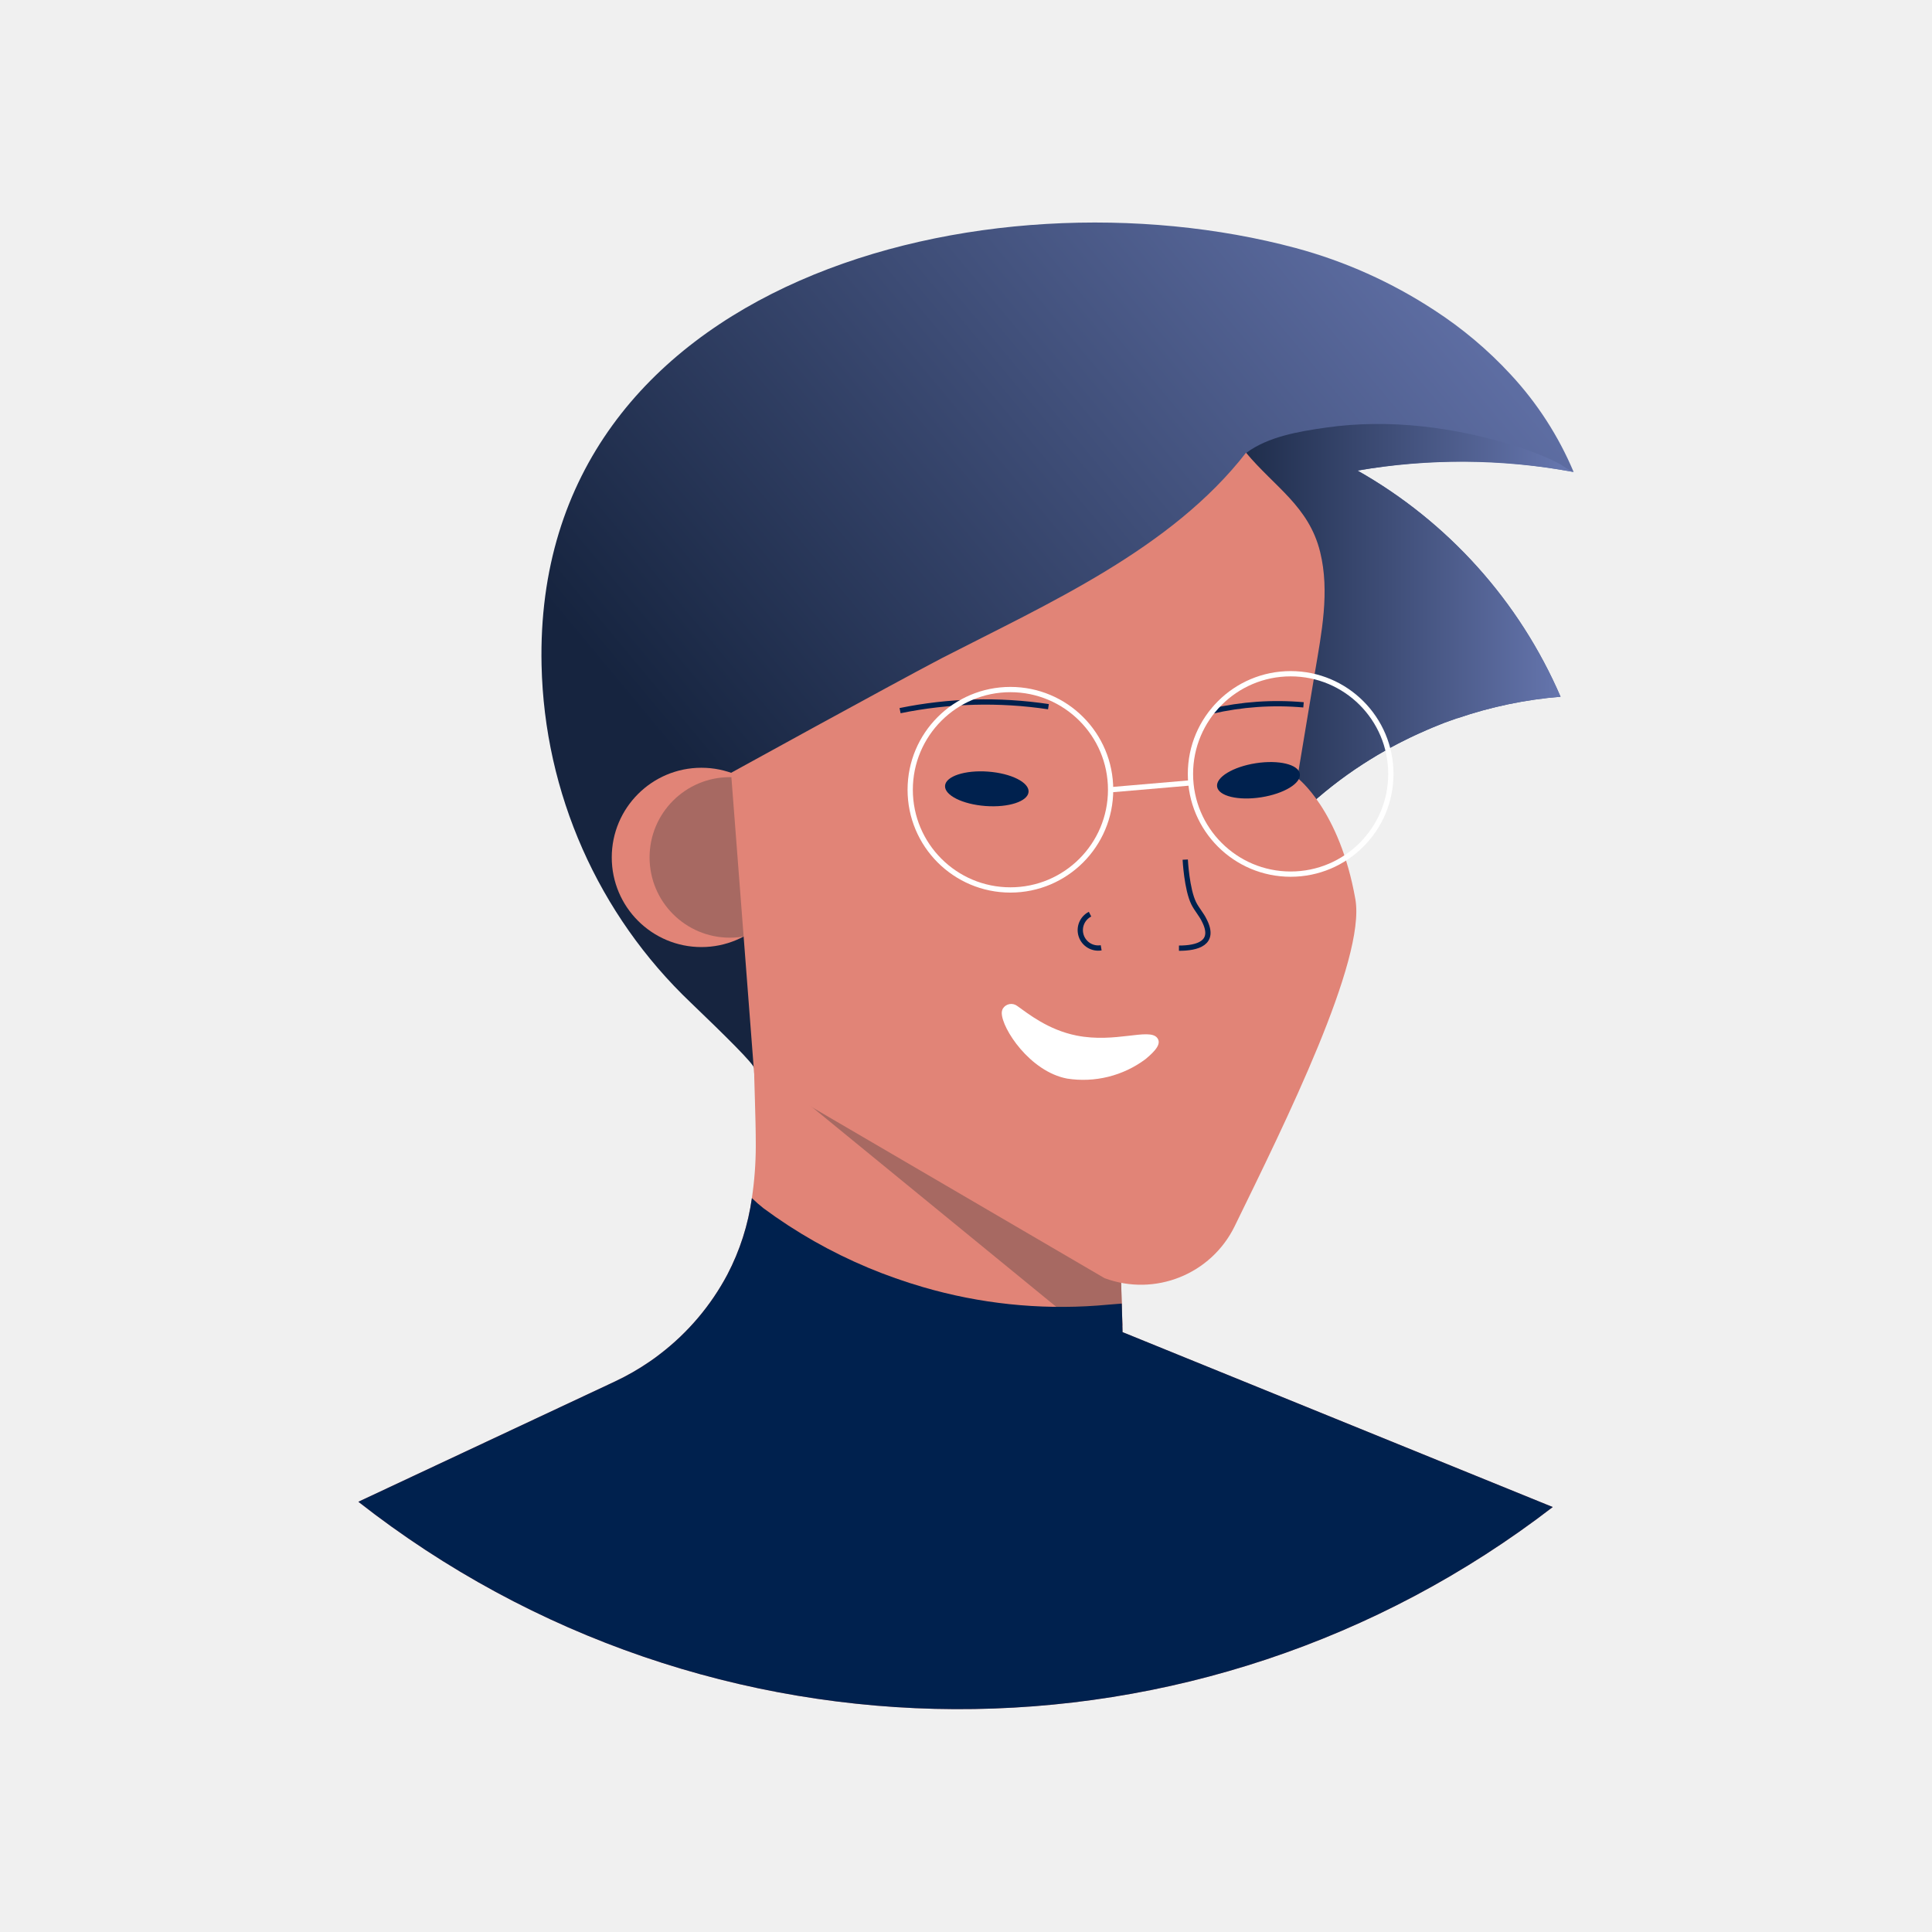
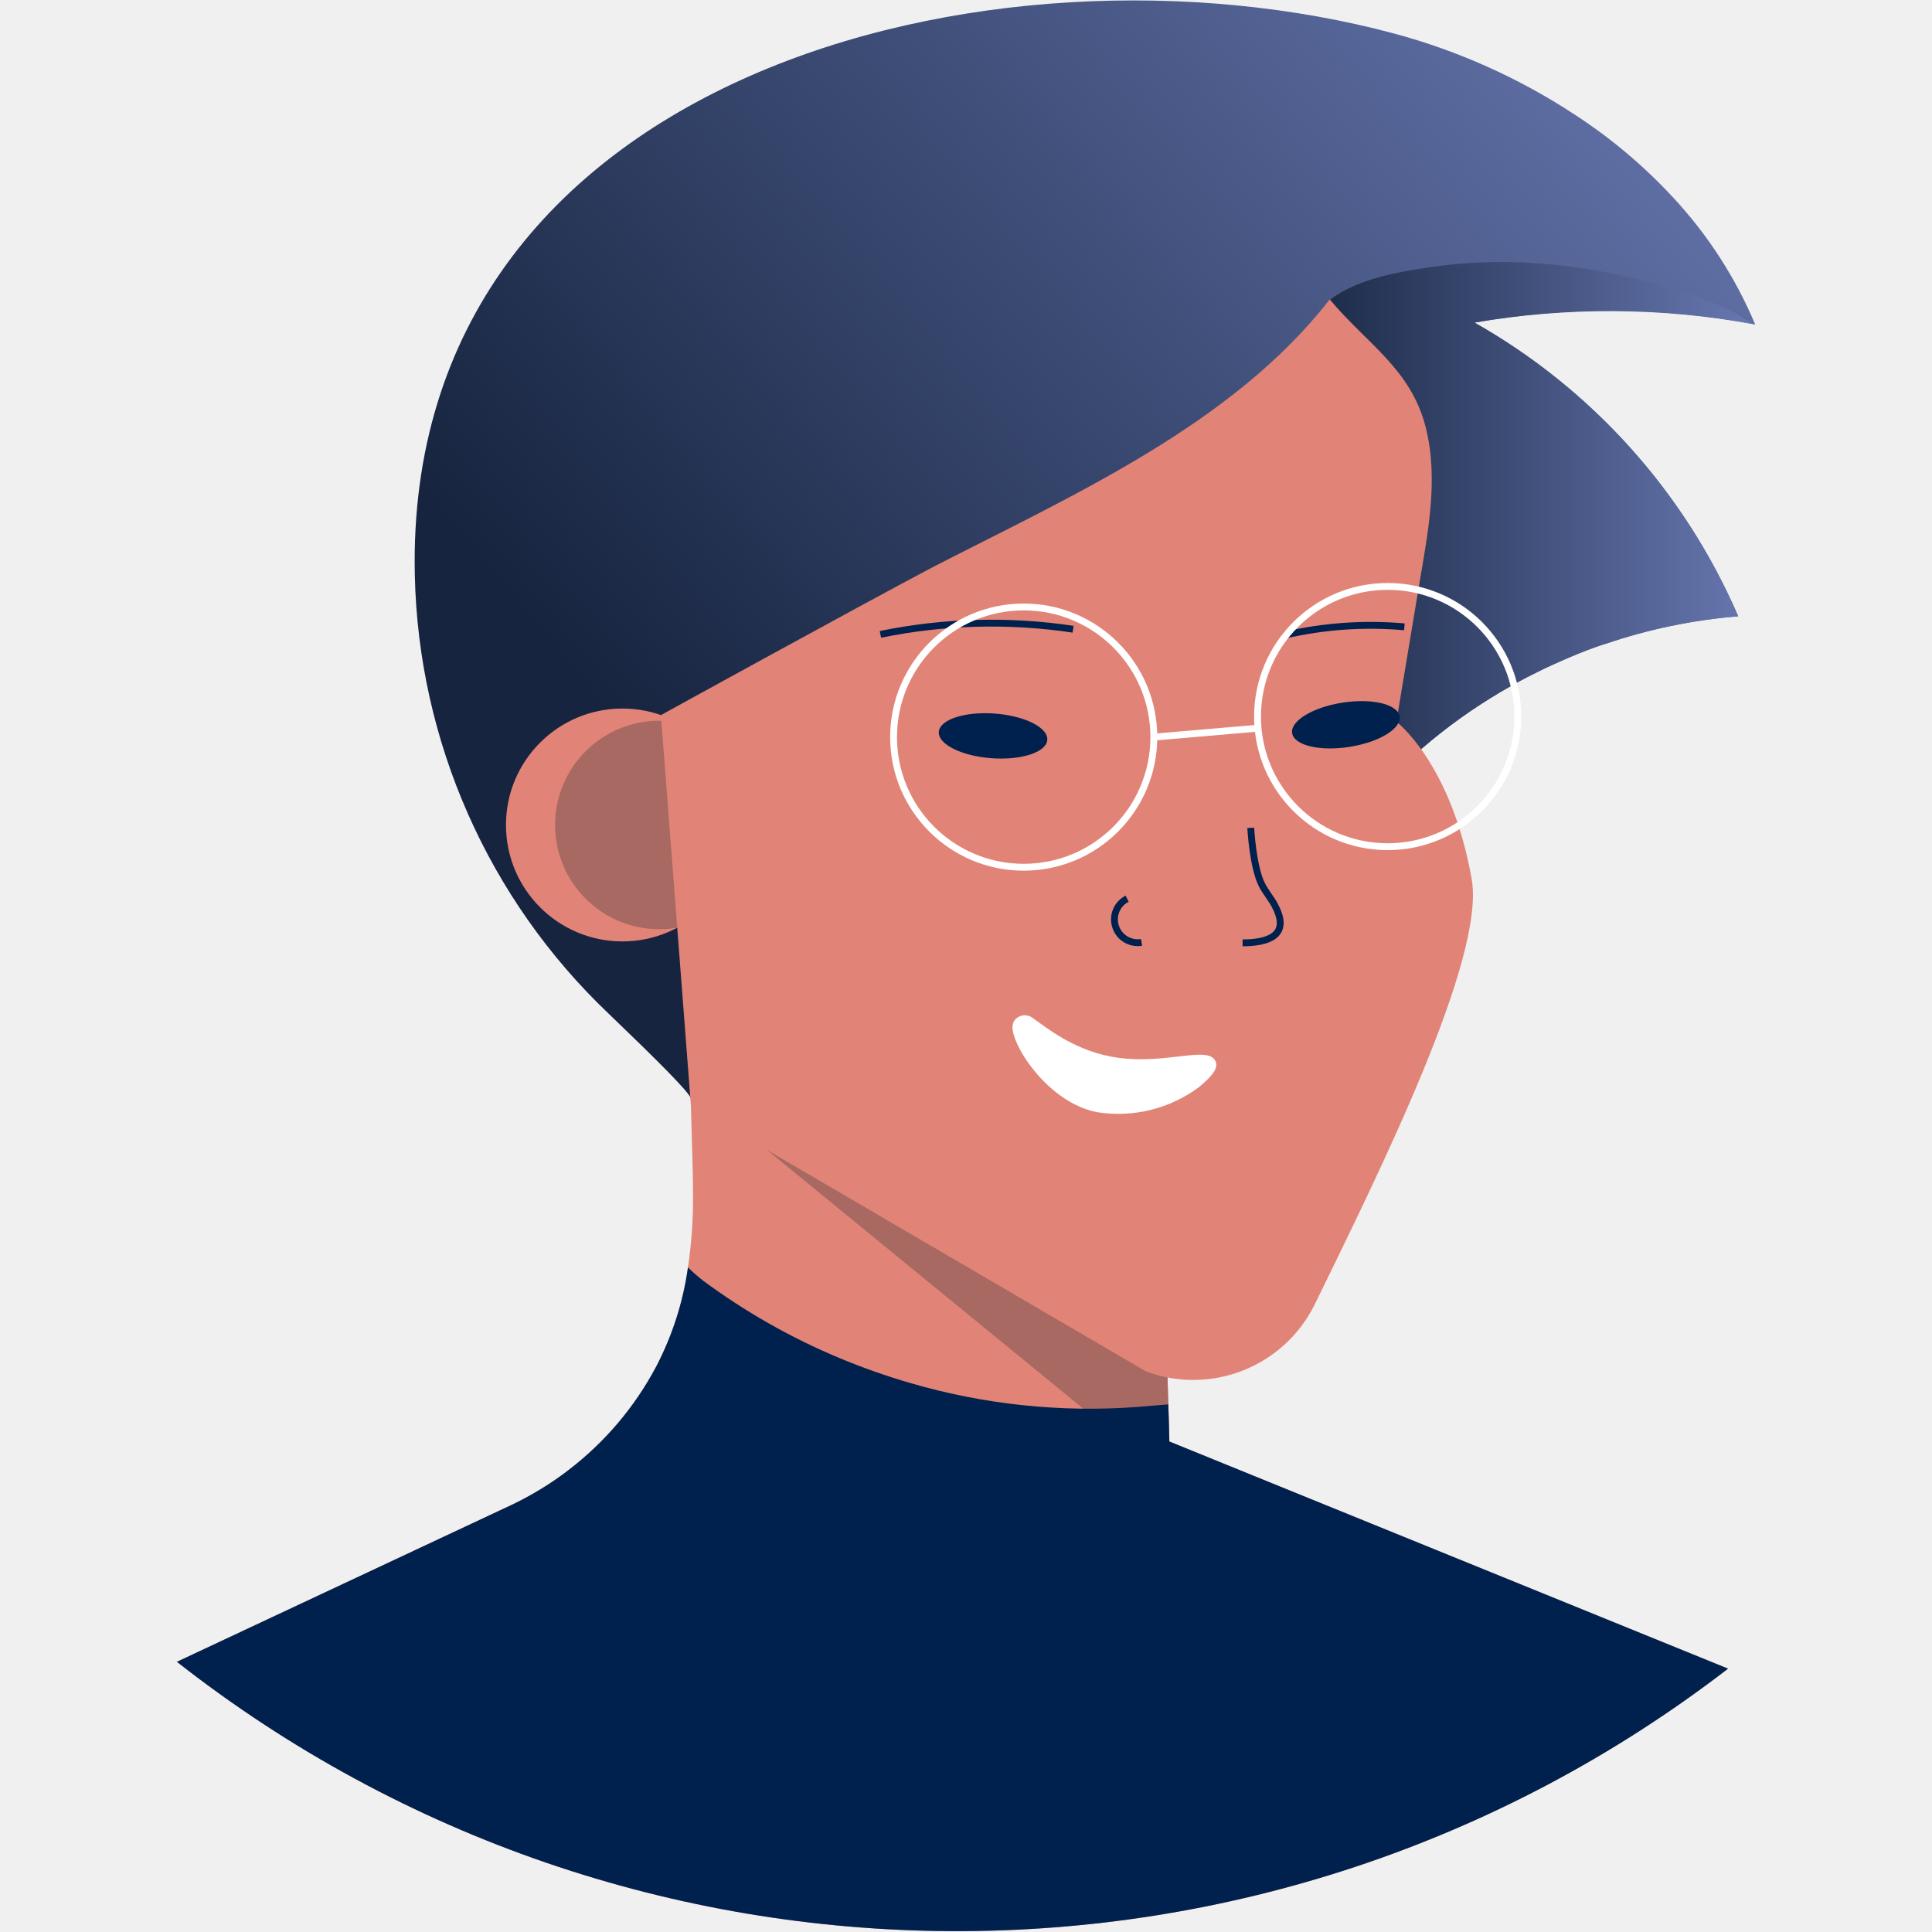
- <svg xmlns="http://www.w3.org/2000/svg" xmlns:xlink="http://www.w3.org/1999/xlink" width="800px" height="800px" viewBox="0 0 366.34 366.34" id="Layer_1" data-name="Layer 1">
+ <svg xmlns="http://www.w3.org/2000/svg" xmlns:xlink="http://www.w3.org/1999/xlink" width="800px" height="800px" viewBox="67.77 42.13 230.79 282.08" id="Layer_1" data-name="Layer 1">
  <defs>
    <style>.cls-1{fill:#e18477;}.cls-2{fill:#a76962;}.cls-3{fill:url(#linear-gradient);}.cls-4{fill:url(#linear-gradient-2);}.cls-5,.cls-7{fill:none;stroke-miterlimit:10;}.cls-5{stroke:#00214e;}.cls-6{fill:#00214e;}.cls-7{stroke:#ffffff;}.cls-8{fill:#ffffff;}</style>
    <linearGradient id="linear-gradient" x1="140.91" y1="159.12" x2="288.5" y2="36.28" gradientUnits="userSpaceOnUse">
      <stop offset="0" stop-color="#16243f" />
      <stop offset="1" stop-color="#6878b1" />
    </linearGradient>
    <linearGradient id="linear-gradient-2" x1="228.69" y1="124.59" x2="298.39" y2="124.59" xlink:href="#linear-gradient" />
  </defs>
  <path class="cls-1" d="M294.43,285.76a184.56,184.56,0,0,1-226.48-1l48.66-22.81a46.83,46.83,0,0,0,6.65-3.82c.64-.44,1.28-.9,1.89-1.38a46.35,46.35,0,0,0,12.78-15.09,44.69,44.69,0,0,0,4.64-14.48,67.91,67.91,0,0,0,.74-9.91c0-5.72-.31-11.44-.37-17.17q-.06-4.76-.1-9.51l2,1,5.2,2.69,2.41.41,27.88,4.74,31.12,5.3.94,32,.31,10.46.15,5.08v.33l12.1,4.92Z" />
  <path class="cls-2" d="M212.81,251.37a16,16,0,0,1-10.07-1.56L143.07,201c-.07-2.26-.13.11-.16-2.15q-.06-4.75-.1-9.51l2,1,5.2,2.69,2.41.41,27.88,4.74,31.12,5.3.94,32,.31,10.46.15,5.08v.33Z" />
  <path class="cls-3" d="M257.43,89.23a90.48,90.48,0,0,1,38.48,42.88,80.12,80.12,0,0,0-19.49,4.06l-.06,0q-2.46.84-4.88,1.85l-1,.43-1.59.7,0,0c-.53.23-1.06.48-1.58.74s-1,.51-1.57.78-1,.53-1.55.81-.91.49-1.36.75c-1.08.6-2.14,1.23-3.18,1.88q-.62.38-1.23.78a78.68,78.68,0,0,0-11.25,8.83c-4.39,4.15-8.49,8.92-13,13.18a46.31,46.31,0,0,1-13.38,9.39c-9.64,4.15-20.79,6.55-30.8,10l-47,16.25c0-.74-5.32-6-12-12.41a91.07,91.07,0,0,1-28.3-64c-1.62-73.26,84.44-94.8,143-79.1A91.21,91.21,0,0,1,271.9,58.77,76,76,0,0,1,286.44,71,63.12,63.12,0,0,1,298.39,89.5l-.79-.14A112.73,112.73,0,0,0,257.43,89.23Z" />
  <path class="cls-4" d="M295.91,132.11a80.12,80.12,0,0,0-19.49,4.06l-.06,0a47.36,47.36,0,0,0-4.88,1.85l-1,.43-1.61.72c-.53.24-1.05.48-1.58.74s-1,.51-1.57.78-1,.53-1.55.81-.91.49-1.36.75c-1.08.6-2.14,1.23-3.18,1.88l-1.23.78a78.68,78.68,0,0,0-11.25,8.83c-4.39,4.15-8.49,8.92-13,13.18-1.46.6-2.91,1.23-4.36,1.86.18-.08-1.15-17-1.11-18.71a110.5,110.5,0,0,1,2.23-19.44c2.54-12.31.92-23.76,3.37-36.38a80.44,80.44,0,0,1,2-8.35c4.18-3.12,10-4.08,15.07-4.81C263.5,79.34,276,81,287.69,84.68a57.24,57.24,0,0,1,5.69,2.14c.88.39,1.74.81,2.59,1.26a12.24,12.24,0,0,0,2.42,1.42,117.17,117.17,0,0,0-41-.27A90.48,90.48,0,0,1,295.91,132.11Z" />
  <circle class="cls-1" cx="133" cy="162.58" r="17" />
  <circle class="cls-2" cx="138.39" cy="162.58" r="15.22" />
  <path class="cls-1" d="M138.62,146.54l4.38,57,66.44,38.82a19.77,19.77,0,0,0,24.68-9.86c9.56-19.58,24.9-50.49,22.88-62-3-17-11-23-11-23q1.67-10,3.32-19.94c1.26-7.51,2.86-15.35,1-22.9-2.13-8.65-8.67-12.35-14.05-18.82-14.16,18.24-37.44,28.55-57.77,39C168,130.36,138.62,146.54,138.62,146.54Z" />
  <path class="cls-5" d="M170.67,134.75A80.57,80.57,0,0,1,198.8,134" />
  <path class="cls-5" d="M229.72,134.86a55.64,55.64,0,0,1,17.45-1.21" />
  <path class="cls-5" d="M206.69,173.34a3.4,3.4,0,0,0,2.11,6.38" />
  <path class="cls-5" d="M224.74,163s.29,5.65,1.62,8.3c.57,1.14,1.46,2.1,2,3.24,2.21,4.33-1.36,5.25-4.81,5.25" />
  <path class="cls-6" d="M294.43,285.76a184.56,184.56,0,0,1-226.48-1l48.66-22.81a46.83,46.83,0,0,0,6.65-3.82c.64-.44,1.28-.9,1.89-1.38a46.35,46.35,0,0,0,12.78-15.09,44.69,44.69,0,0,0,4.64-14.48,28.66,28.66,0,0,0,2.22,1.94,95.14,95.14,0,0,0,19.82,11.26,99,99,0,0,0,10.46,3.69,93.52,93.52,0,0,0,33,3.49c1.54-.12,3.09-.27,4.63-.38l.15,5.08v.33l12.1,4.92Z" />
  <circle class="cls-7" cx="191.59" cy="149.75" r="19" />
  <circle class="cls-7" cx="244.73" cy="146.75" r="19" />
  <line class="cls-7" x1="210.59" y1="149.75" x2="225.73" y2="148.45" />
  <path class="cls-8" d="M190.17,191.23a1.87,1.87,0,0,1,2.69-.5c2.07,1.46,5.88,4.56,11.28,5.63,7.36,1.47,13.74-1.48,15.27.42.86,1.07-.19,2.38-2.2,4.05a19.75,19.75,0,0,1-14.86,3.69c-7.08-1.33-12.4-9.53-12.4-12.44A1.79,1.79,0,0,1,190.17,191.23Z" />
  <ellipse class="cls-6" cx="187.13" cy="149.58" rx="3.27" ry="7.94" transform="translate(24.14 325.16) rotate(-85.77)" />
  <ellipse class="cls-6" cx="238.63" cy="147.94" rx="7.94" ry="3.27" transform="translate(-19.94 38.53) rotate(-8.86)" />
</svg>
